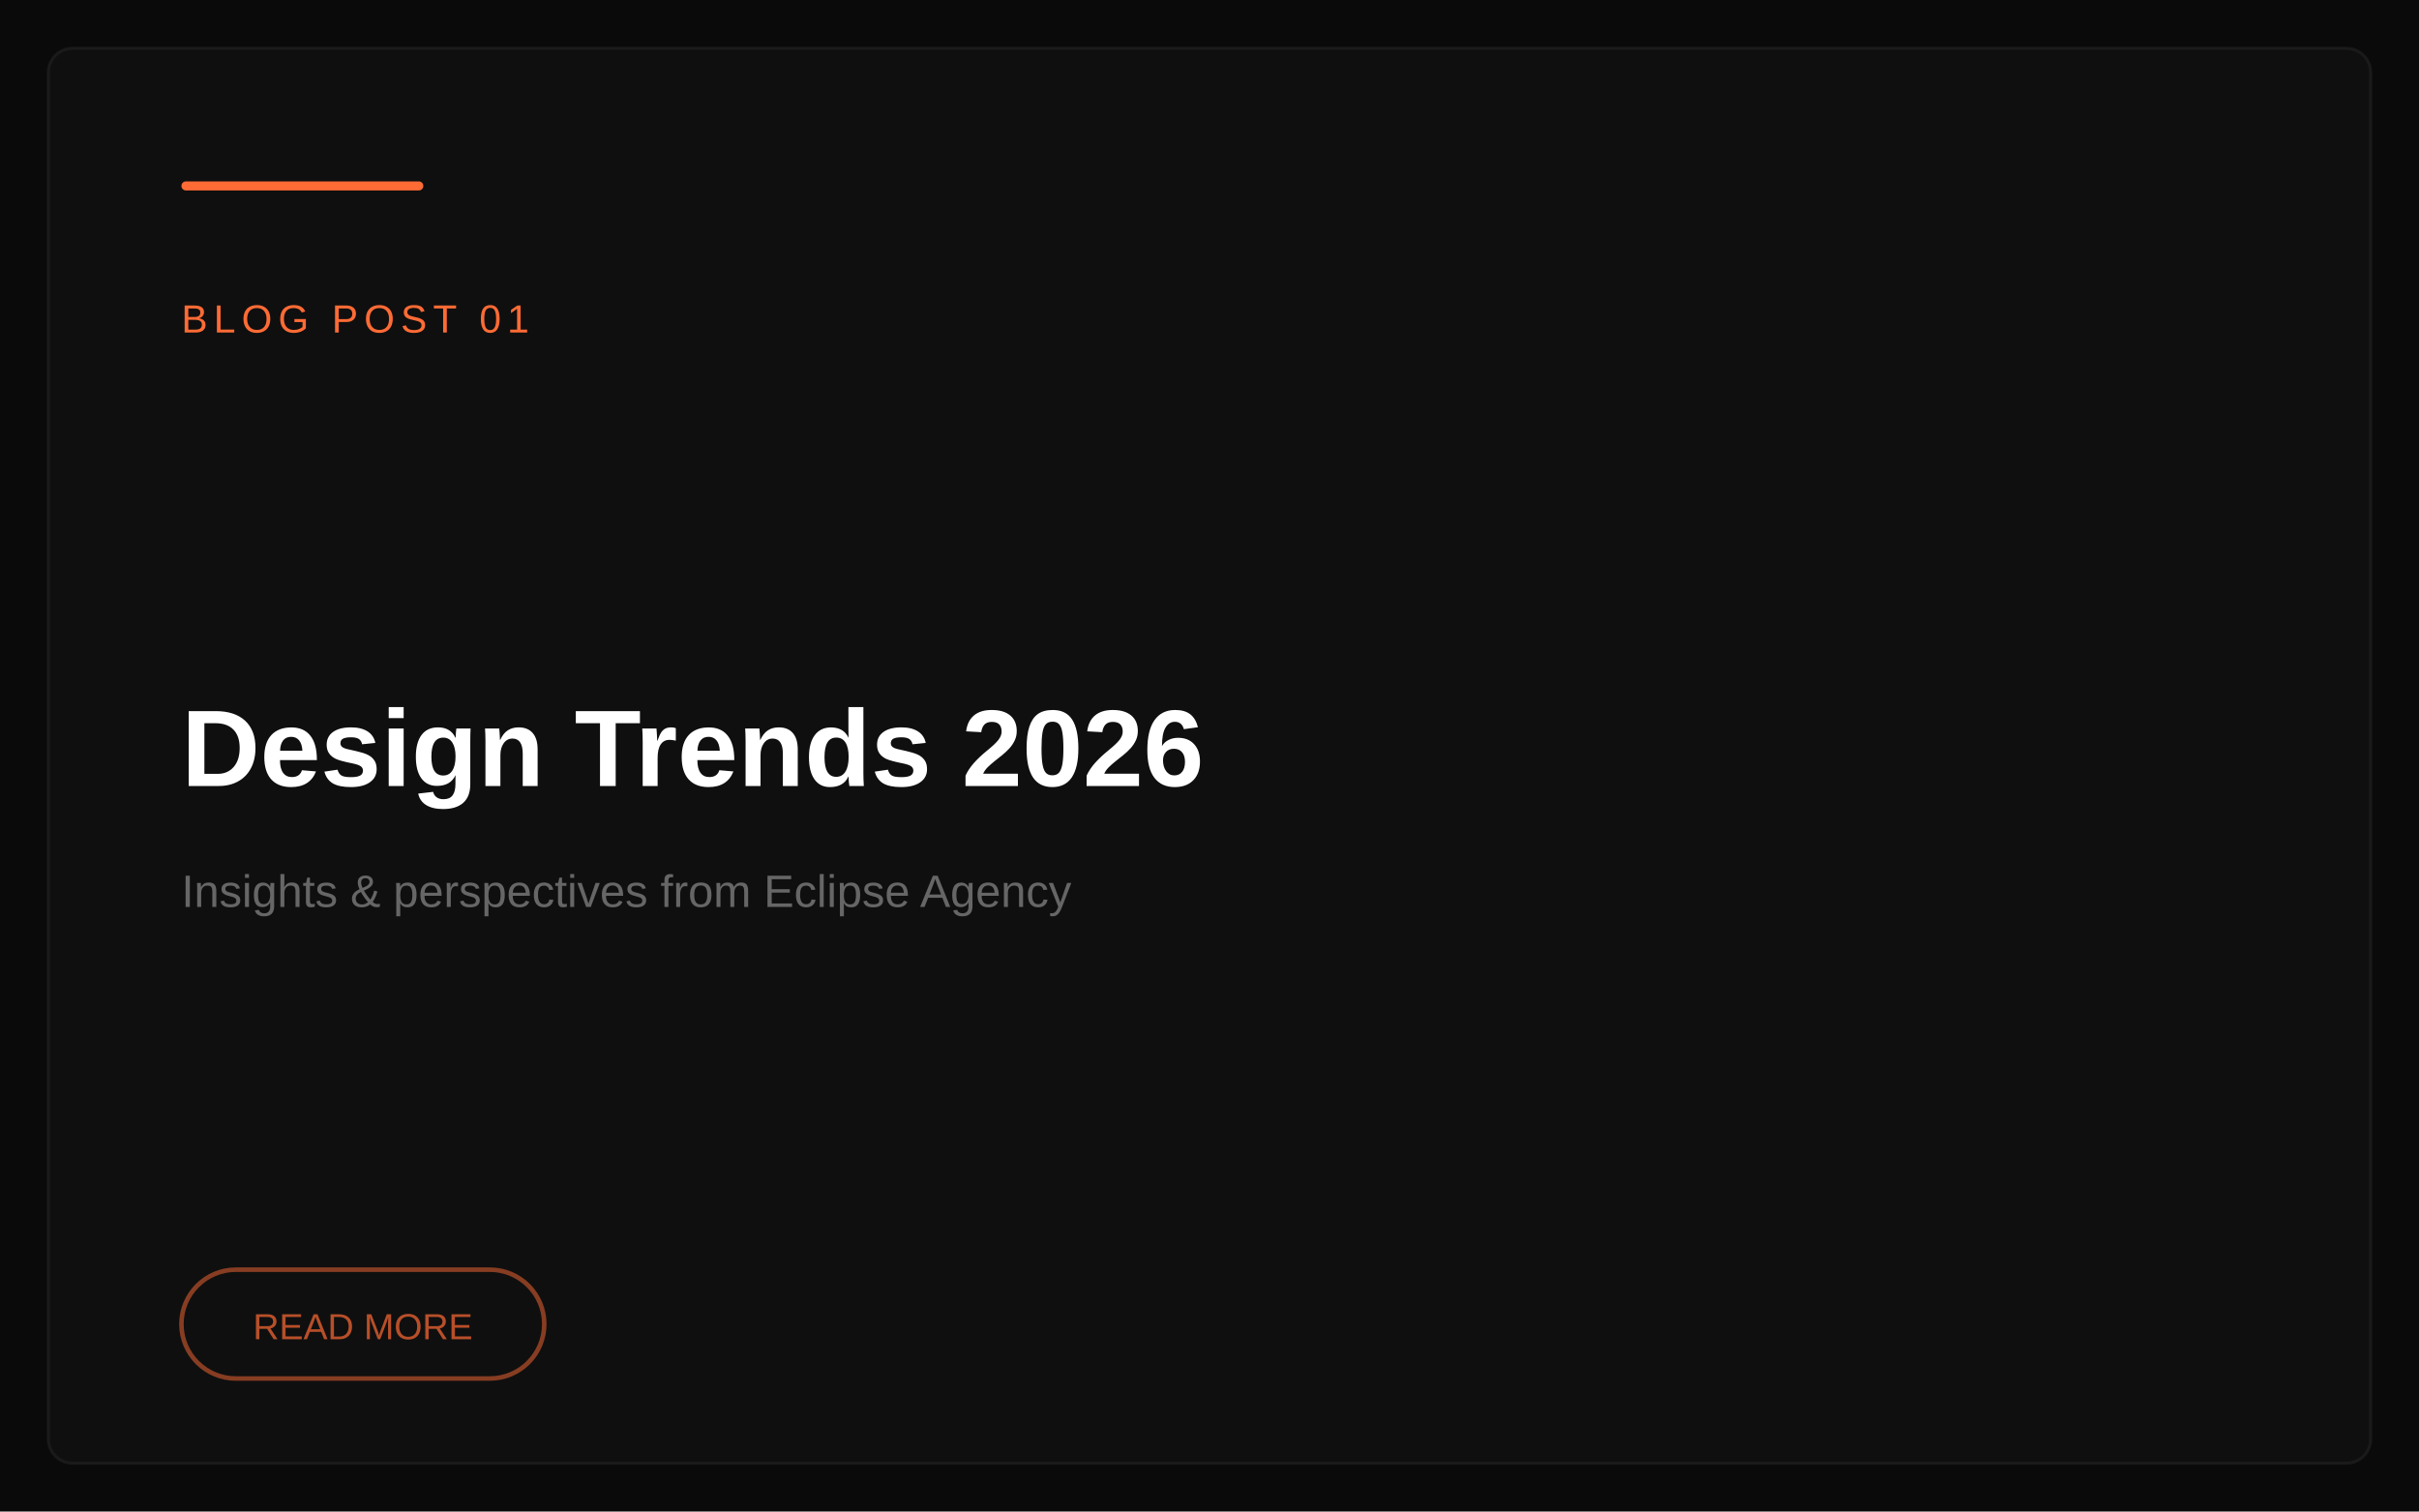
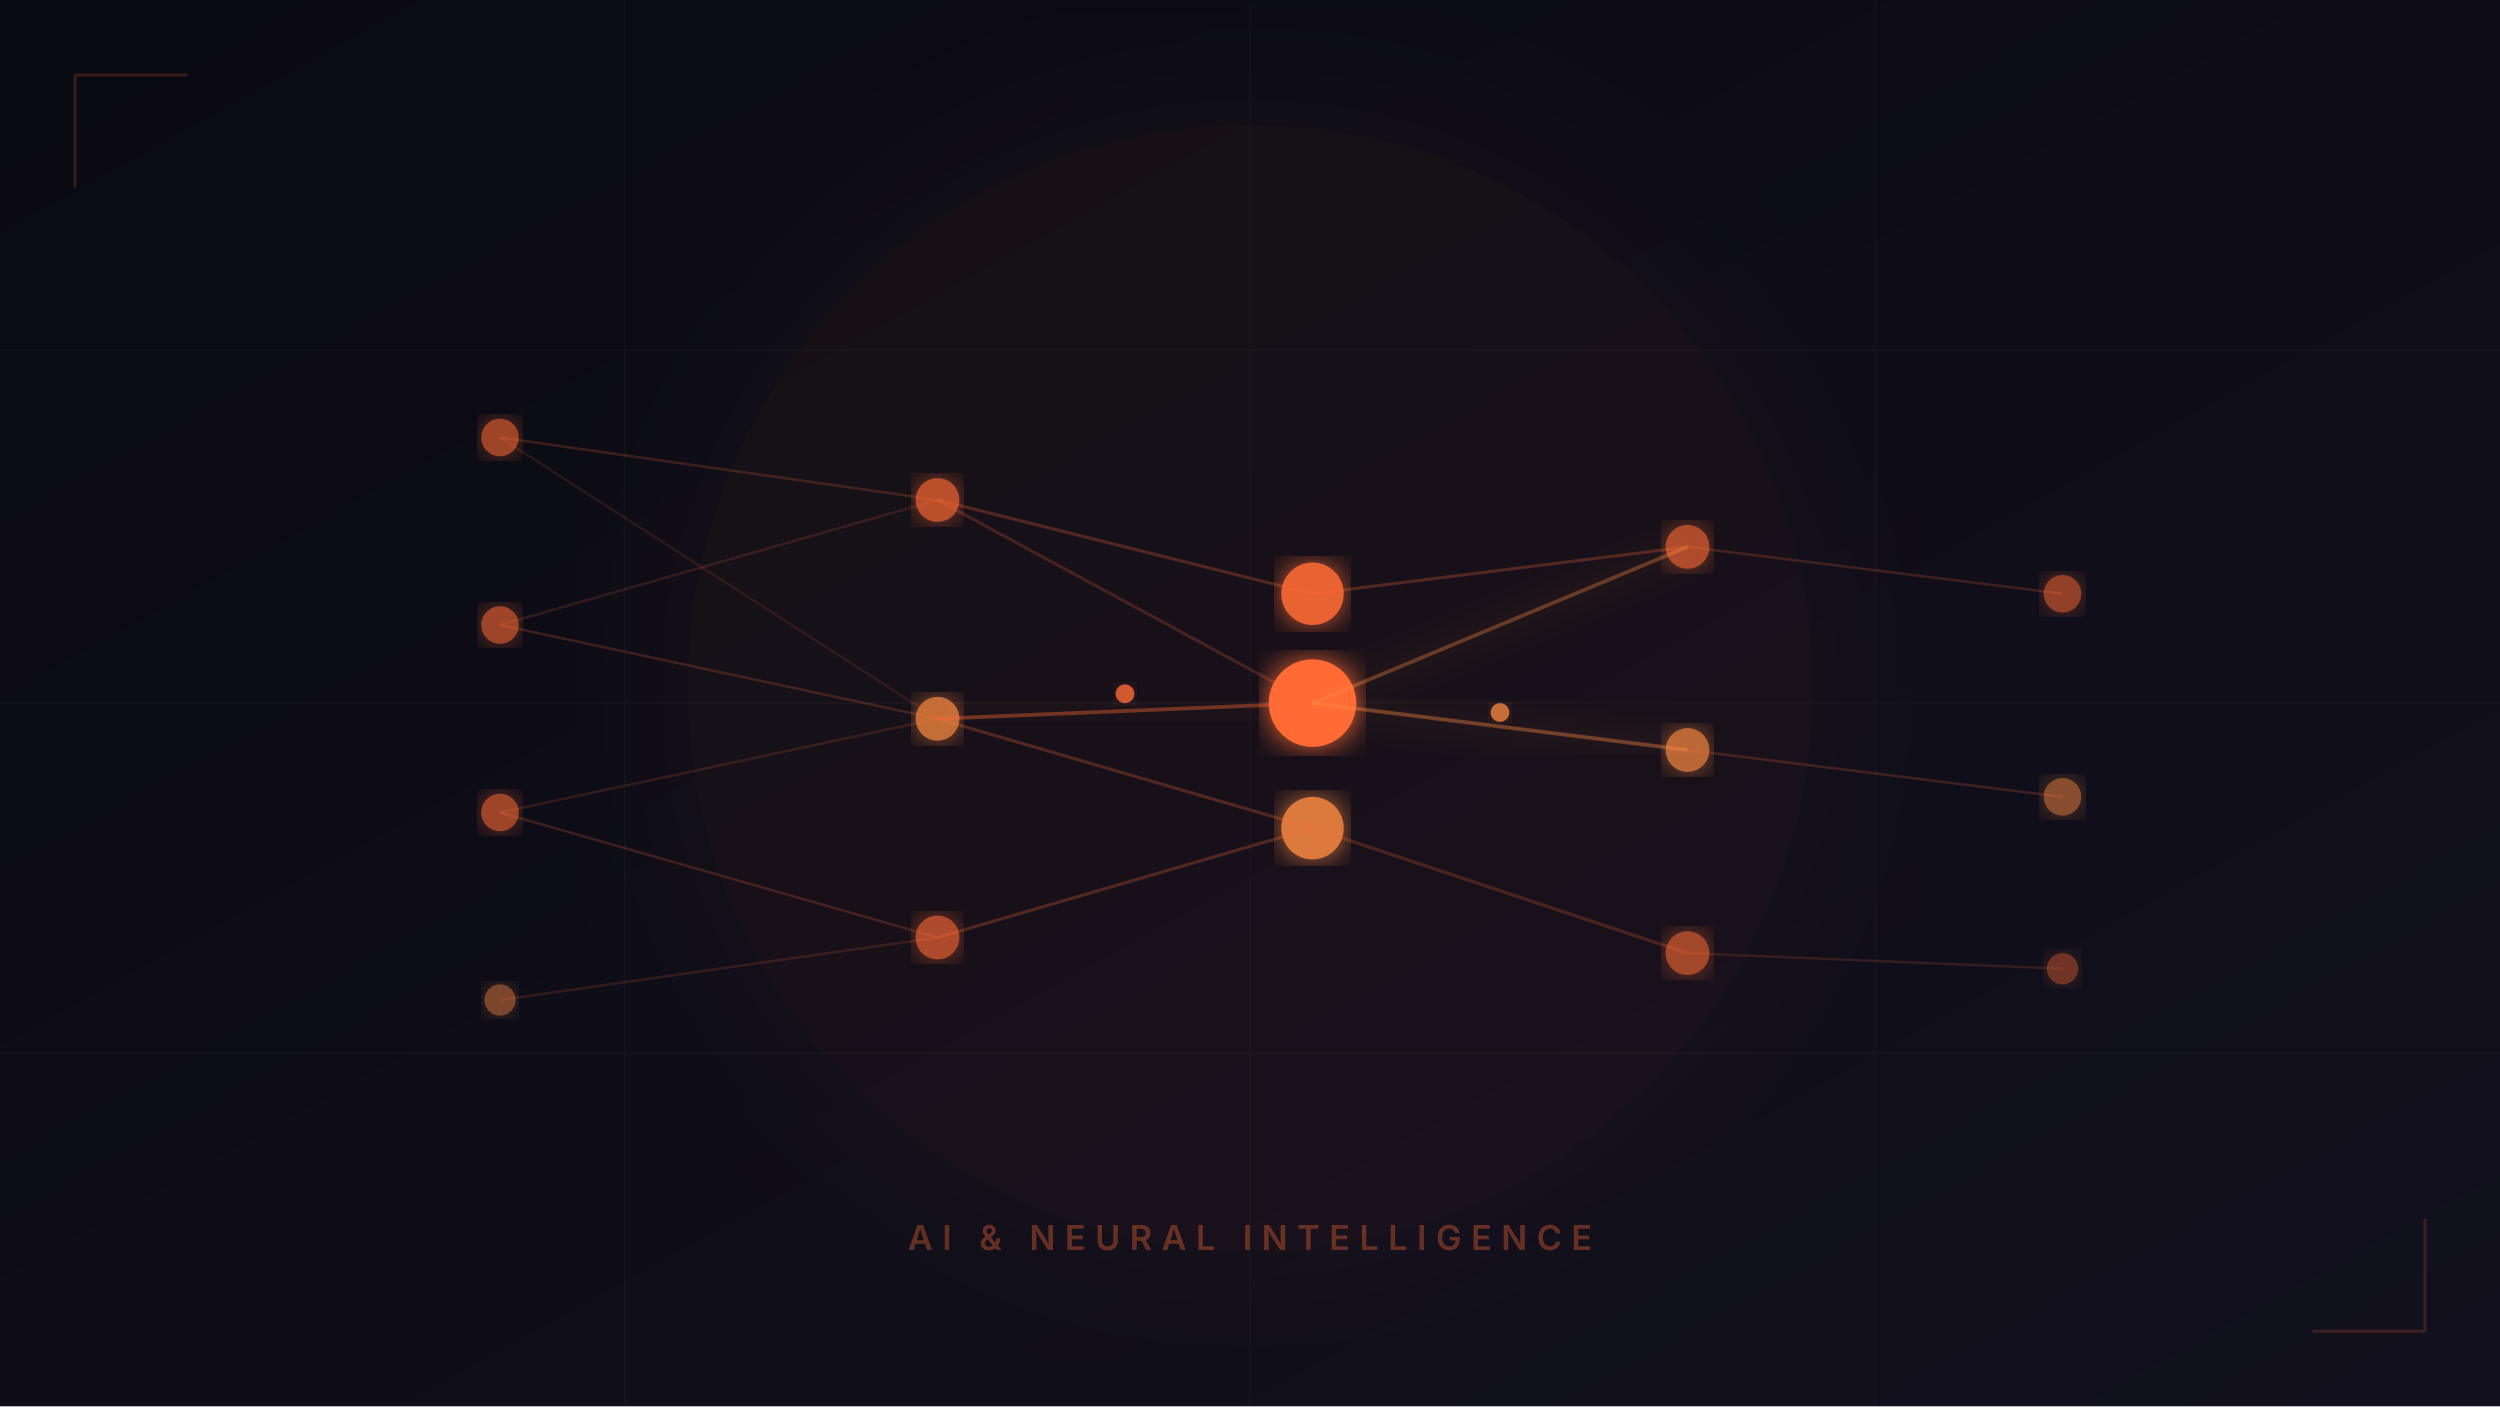
- <svg xmlns="http://www.w3.org/2000/svg" viewBox="0 0 800 500" width="800" height="500">
-   <rect width="800" height="500" fill="#0a0a0a" />
-   <rect x="16" y="16" width="768" height="468" rx="8" fill="#0f0f0f" stroke="#1a1a1a" stroke-width="1" />
-   <rect x="60" y="60" width="80" height="3" rx="1.5" fill="#ff6b35" />
-   <text x="60" y="110" font-family="Arial,Helvetica,sans-serif" font-size="13" fill="#ff6b35" letter-spacing="2" text-transform="uppercase">BLOG POST 01</text>
-   <text x="60" y="260" font-family="Arial,Helvetica,sans-serif" font-weight="700" font-size="36" fill="#ffffff">Design Trends 2026</text>
-   <text x="60" y="300" font-family="Arial,Helvetica,sans-serif" font-size="15" fill="#666">Insights &amp; perspectives from Eclipse Agency</text>
-   <rect x="60" y="420" width="120" height="36" rx="18" fill="none" stroke="#ff6b35" stroke-width="1.5" opacity="0.5" />
-   <text x="120" y="443" font-family="Arial,Helvetica,sans-serif" font-size="12" fill="#ff6b35" text-anchor="middle" opacity="0.7">READ MORE</text>
+ <svg xmlns="http://www.w3.org/2000/svg" viewBox="0 0 800 450" fill="none">
+   <defs>
+     <linearGradient id="bg01" x1="0%" y1="0%" x2="100%" y2="100%">
+       <stop offset="0%" style="stop-color:#0a0a12" />
+       <stop offset="100%" style="stop-color:#12101e" />
+     </linearGradient>
+     <filter id="glow01">
+       <feGaussianBlur stdDeviation="5" result="b" />
+       <feMerge>
+         <feMergeNode in="b" />
+         <feMergeNode in="SourceGraphic" />
+       </feMerge>
+     </filter>
+     <filter id="soft01">
+       <feGaussianBlur stdDeviation="30" result="b" />
+       <feMerge>
+         <feMergeNode in="b" />
+         <feMergeNode in="SourceGraphic" />
+       </feMerge>
+     </filter>
+   </defs>
+   <rect width="800" height="450" fill="url(#bg01)" />
+   <g opacity="0.03" stroke="#fff" stroke-width="0.5">
+     <line x1="0" y1="112" x2="800" y2="112" />
+     <line x1="0" y1="225" x2="800" y2="225" />
+     <line x1="0" y1="337" x2="800" y2="337" />
+     <line x1="200" y1="0" x2="200" y2="450" />
+     <line x1="400" y1="0" x2="400" y2="450" />
+     <line x1="600" y1="0" x2="600" y2="450" />
+   </g>
+   <circle cx="400" cy="220" r="180" fill="#ff6b35" opacity="0.04" filter="url(#soft01)" />
+   <circle cx="160" cy="140" r="6" fill="#ff6b35" opacity="0.6" filter="url(#glow01)" />
+   <circle cx="160" cy="200" r="6" fill="#ff6b35" opacity="0.6" filter="url(#glow01)" />
+   <circle cx="160" cy="260" r="6" fill="#ff6b35" opacity="0.6" filter="url(#glow01)" />
+   <circle cx="160" cy="320" r="5" fill="#ff8c42" opacity="0.45" filter="url(#glow01)" />
+   <circle cx="300" cy="160" r="7" fill="#ff6b35" opacity="0.7" filter="url(#glow01)" />
+   <circle cx="300" cy="230" r="7" fill="#ff8c42" opacity="0.75" filter="url(#glow01)" />
+   <circle cx="300" cy="300" r="7" fill="#ff6b35" opacity="0.65" filter="url(#glow01)" />
+   <circle cx="420" cy="190" r="10" fill="#ff6b35" opacity="0.9" filter="url(#glow01)" />
+   <circle cx="420" cy="265" r="10" fill="#ff8c42" opacity="0.85" filter="url(#glow01)" />
+   <circle cx="420" cy="225" r="14" fill="#ff6b35" opacity="1" filter="url(#glow01)" />
+   <circle cx="540" cy="175" r="7" fill="#ff6b35" opacity="0.65" filter="url(#glow01)" />
+   <circle cx="540" cy="240" r="7" fill="#ff8c42" opacity="0.7" filter="url(#glow01)" />
+   <circle cx="540" cy="305" r="7" fill="#ff6b35" opacity="0.6" filter="url(#glow01)" />
+   <circle cx="660" cy="190" r="6" fill="#ff6b35" opacity="0.55" filter="url(#glow01)" />
+   <circle cx="660" cy="255" r="6" fill="#ff8c42" opacity="0.5" filter="url(#glow01)" />
+   <circle cx="660" cy="310" r="5" fill="#ff6b35" opacity="0.4" filter="url(#glow01)" />
+   <line x1="160" y1="140" x2="300" y2="160" stroke="#ff6b35" stroke-width="0.8" opacity="0.2" />
+   <line x1="160" y1="140" x2="300" y2="230" stroke="#ff6b35" stroke-width="0.8" opacity="0.12" />
+   <line x1="160" y1="200" x2="300" y2="160" stroke="#ff6b35" stroke-width="0.8" opacity="0.15" />
+   <line x1="160" y1="200" x2="300" y2="230" stroke="#ff6b35" stroke-width="0.8" opacity="0.2" />
+   <line x1="160" y1="260" x2="300" y2="230" stroke="#ff6b35" stroke-width="0.8" opacity="0.15" />
+   <line x1="160" y1="260" x2="300" y2="300" stroke="#ff6b35" stroke-width="0.8" opacity="0.2" />
+   <line x1="160" y1="320" x2="300" y2="300" stroke="#ff6b35" stroke-width="0.8" opacity="0.15" />
+   <line x1="300" y1="160" x2="420" y2="190" stroke="#ff6b35" stroke-width="1" opacity="0.25" />
+   <line x1="300" y1="160" x2="420" y2="225" stroke="#ff6b35" stroke-width="1" opacity="0.2" />
+   <line x1="300" y1="230" x2="420" y2="225" stroke="#ff6b35" stroke-width="1.2" opacity="0.4" filter="url(#glow01)" />
+   <line x1="300" y1="230" x2="420" y2="265" stroke="#ff6b35" stroke-width="1" opacity="0.25" />
+   <line x1="300" y1="300" x2="420" y2="265" stroke="#ff6b35" stroke-width="1" opacity="0.25" />
+   <line x1="420" y1="225" x2="540" y2="175" stroke="#ff8c42" stroke-width="1.2" opacity="0.35" filter="url(#glow01)" />
+   <line x1="420" y1="225" x2="540" y2="240" stroke="#ff8c42" stroke-width="1.2" opacity="0.4" filter="url(#glow01)" />
+   <line x1="420" y1="190" x2="540" y2="175" stroke="#ff6b35" stroke-width="1" opacity="0.25" />
+   <line x1="420" y1="265" x2="540" y2="305" stroke="#ff6b35" stroke-width="1" opacity="0.22" />
+   <line x1="540" y1="175" x2="660" y2="190" stroke="#ff6b35" stroke-width="0.8" opacity="0.2" />
+   <line x1="540" y1="240" x2="660" y2="255" stroke="#ff6b35" stroke-width="0.8" opacity="0.2" />
+   <line x1="540" y1="305" x2="660" y2="310" stroke="#ff6b35" stroke-width="0.8" opacity="0.15" />
+   <circle cx="360" cy="222" r="3" fill="#ff6b35" opacity="0.8" filter="url(#glow01)" />
+   <circle cx="480" cy="228" r="3" fill="#ff8c42" opacity="0.75" filter="url(#glow01)" />
+   <text x="400" y="400" font-family="Inter,sans-serif" font-size="11" font-weight="600" letter-spacing="3" fill="#ff6b35" text-anchor="middle" opacity="0.35">AI &amp; NEURAL INTELLIGENCE</text>
+   <g stroke="#ff6b35" stroke-width="1" opacity="0.18">
+     <line x1="24" y1="24" x2="60" y2="24" />
+     <line x1="24" y1="24" x2="24" y2="60" />
+     <line x1="740" y1="426" x2="776" y2="426" />
+     <line x1="776" y1="390" x2="776" y2="426" />
+   </g>
</svg>
